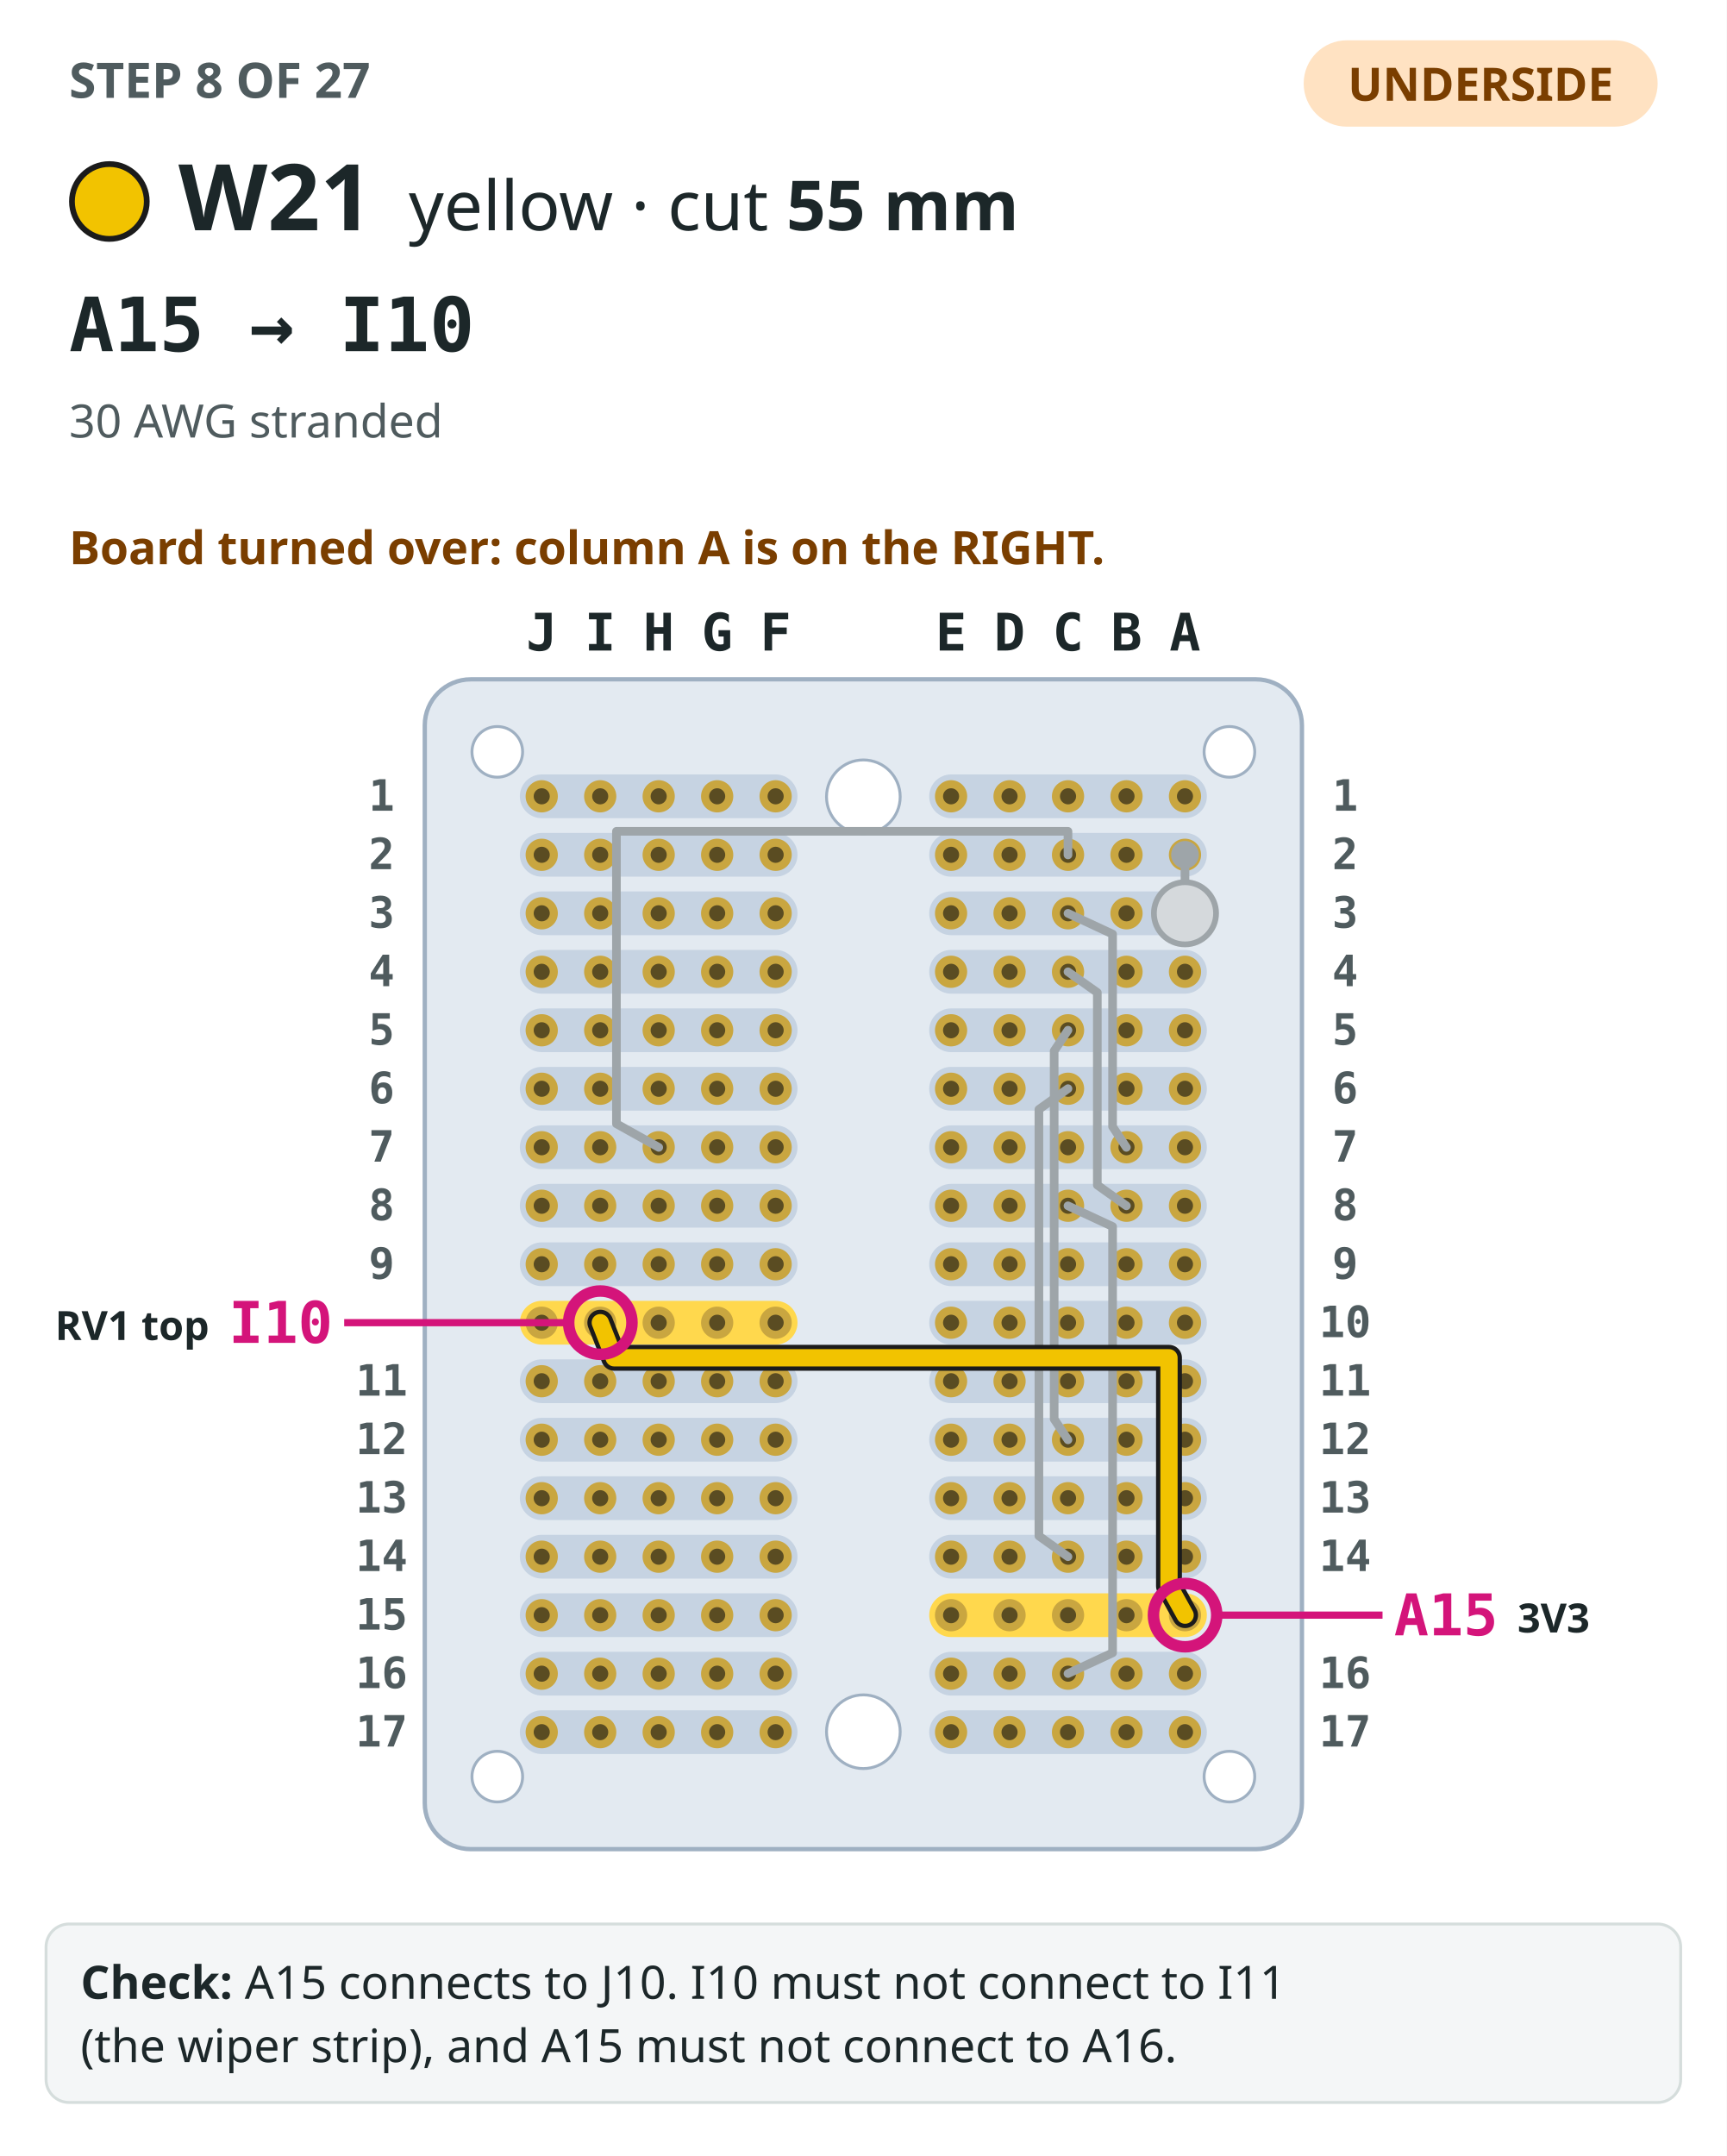
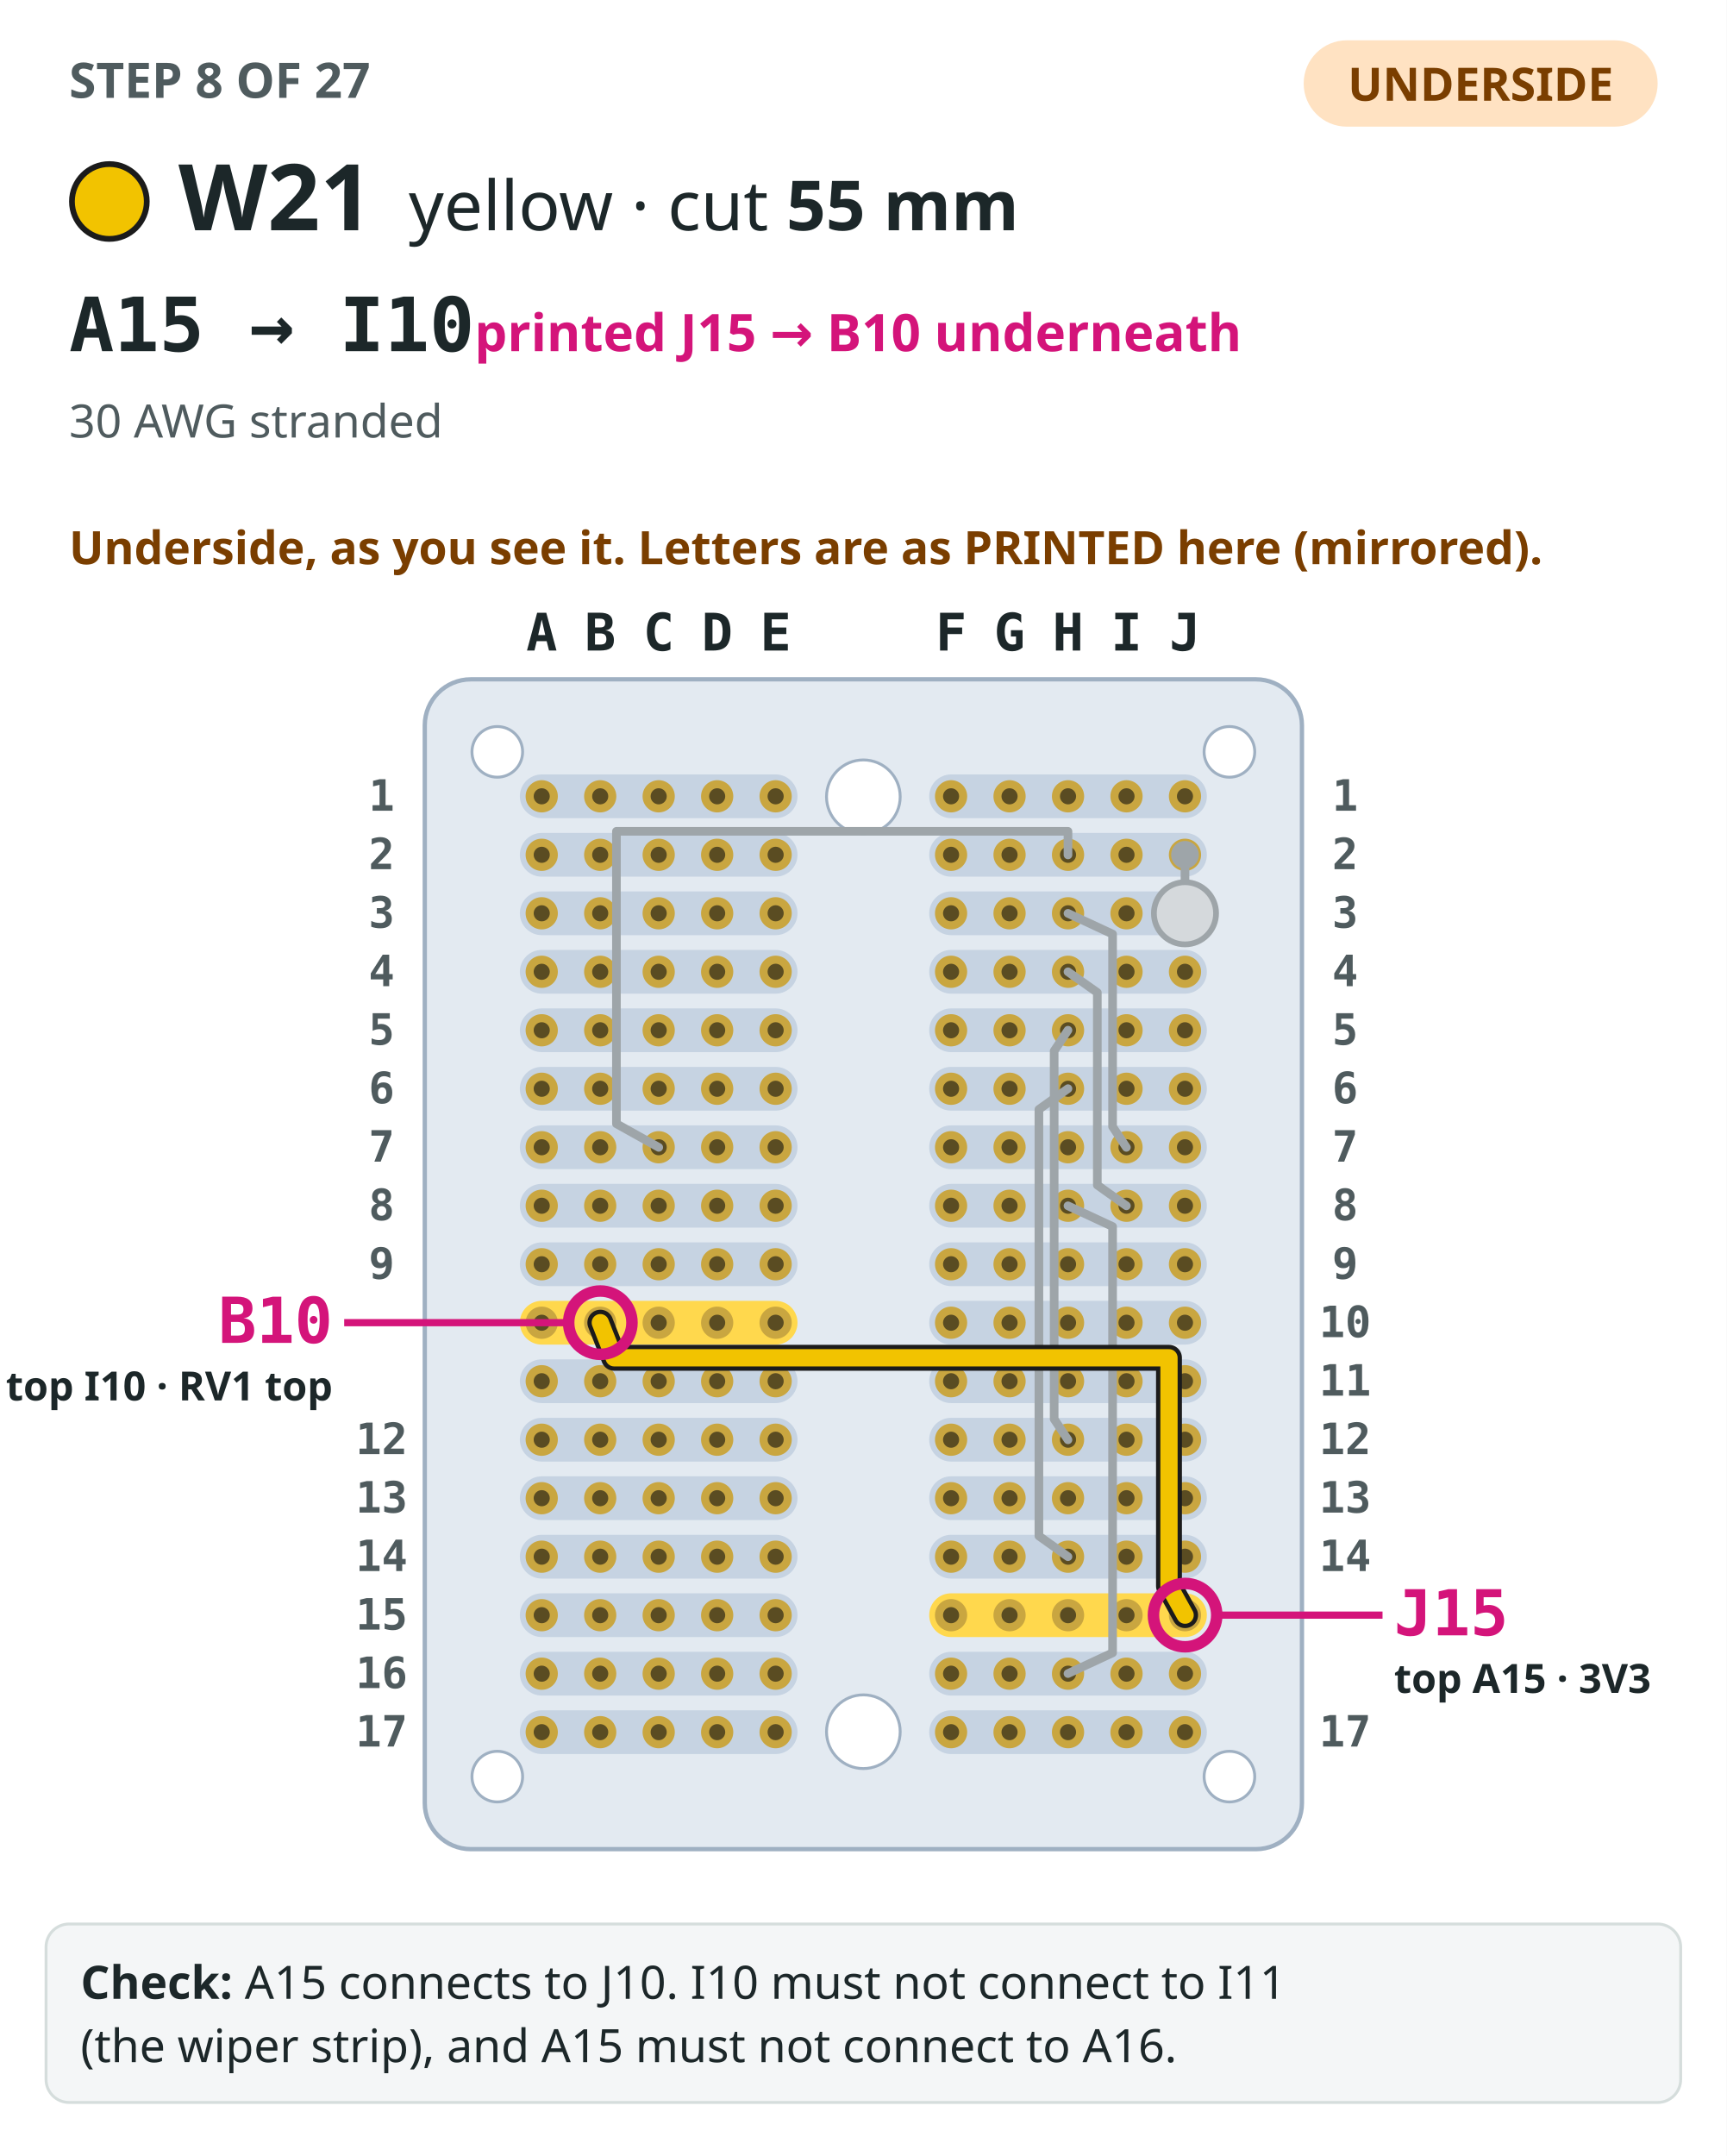
- <svg xmlns="http://www.w3.org/2000/svg" viewBox="0 0 600 749" role="img" aria-label="Step 8: The perfboard seen from the underside, turned over so column A is on the right, with the 7 earlier steps drawn in grey. W21, yellow, drawn bold from A15 to I10, both ends circled.">
+ <svg xmlns="http://www.w3.org/2000/svg" viewBox="0 0 600 749" role="img" aria-label="Step 8: The perfboard seen from the underside, as you see it turned over, its columns labelled with the mirrored letters printed there, with the 7 earlier steps drawn in grey. W21, yellow, drawn bold from A15 to I10 (printed J15 and B10 on the underside), both ends circled and labelled with both names.">
  <rect width="600" height="749" fill="#ffffff" />
  <text x="24" y="34" font-family="IBM Plex Sans,ui-sans-serif,system-ui,sans-serif" font-size="17" font-weight="700" fill="#4f5b5e">STEP 8 OF 27</text>
  <rect x="453" y="14" width="123" height="30" rx="15" fill="#ffe2c2" />
  <text x="514.5" y="35" text-anchor="middle" font-family="IBM Plex Sans,ui-sans-serif,system-ui,sans-serif" font-size="16" font-weight="700" fill="#7a3e00">UNDERSIDE</text>
  <circle cx="38" cy="70" r="13" fill="#f2c300" stroke="#1b1b1b" stroke-width="2" />
  <text x="62" y="80" font-family="IBM Plex Sans,ui-sans-serif,system-ui,sans-serif" font-size="32" font-weight="700" fill="#1c2729">W21</text>
  <text x="142" y="80" font-family="IBM Plex Sans,ui-sans-serif,system-ui,sans-serif" font-size="24" fill="#1c2729">yellow · cut <tspan font-weight="700">55 mm</tspan>
  </text>
-   <text x="24" y="122" font-family="IBM Plex Mono,ui-monospace,SFMono-Regular,Menlo,monospace" font-size="26" font-weight="700" fill="#1c2729">A15 → I10</text>
+   <text x="24" y="122" font-family="IBM Plex Mono,ui-monospace,SFMono-Regular,Menlo,monospace" font-size="26" font-weight="700" fill="#1c2729">A15 → I10<tspan font-family="IBM Plex Sans,ui-sans-serif,system-ui,sans-serif" font-size="18" font-weight="600" fill="#d4147a">  printed J15 → B10 underneath</tspan>
+   </text>
  <text x="24" y="152" font-family="IBM Plex Sans,ui-sans-serif,system-ui,sans-serif" font-size="16" fill="#4f5b5e">30 AWG stranded</text>
-   <text x="24" y="196" font-family="IBM Plex Sans,ui-sans-serif,system-ui,sans-serif" font-size="16" font-weight="600" fill="#7a3e00">Board turned over: column A is on the RIGHT.</text>
+   <text x="24" y="196" font-family="IBM Plex Sans,ui-sans-serif,system-ui,sans-serif" font-size="16" font-weight="600" fill="#7a3e00">Underside, as you see it. Letters are as PRINTED here (mirrored).</text>
  <rect x="147.6" y="236" width="304.8" height="406.4" rx="16" fill="#e3eaf1" stroke="#9fb0c2" stroke-width="1.5" />
  <rect x="322.88" y="269.04" width="96.48" height="15.2" rx="7.6" fill="#c6d3e2" />
  <rect x="180.64" y="269.04" width="96.48" height="15.2" rx="7.6" fill="#c6d3e2" />
  <rect x="322.88" y="289.36" width="96.48" height="15.2" rx="7.6" fill="#c6d3e2" />
  <rect x="180.64" y="289.36" width="96.48" height="15.2" rx="7.6" fill="#c6d3e2" />
  <rect x="322.88" y="309.68" width="96.48" height="15.2" rx="7.6" fill="#c6d3e2" />
  <rect x="180.64" y="309.68" width="96.48" height="15.2" rx="7.6" fill="#c6d3e2" />
  <rect x="322.88" y="330" width="96.48" height="15.2" rx="7.6" fill="#c6d3e2" />
  <rect x="180.64" y="330" width="96.48" height="15.2" rx="7.6" fill="#c6d3e2" />
  <rect x="322.88" y="350.32" width="96.48" height="15.2" rx="7.6" fill="#c6d3e2" />
  <rect x="180.64" y="350.32" width="96.48" height="15.2" rx="7.6" fill="#c6d3e2" />
  <rect x="322.88" y="370.64" width="96.48" height="15.2" rx="7.6" fill="#c6d3e2" />
  <rect x="180.64" y="370.64" width="96.48" height="15.2" rx="7.6" fill="#c6d3e2" />
  <rect x="322.88" y="390.96" width="96.48" height="15.2" rx="7.6" fill="#c6d3e2" />
  <rect x="180.64" y="390.96" width="96.48" height="15.2" rx="7.6" fill="#c6d3e2" />
  <rect x="322.88" y="411.28" width="96.48" height="15.2" rx="7.6" fill="#c6d3e2" />
  <rect x="180.64" y="411.28" width="96.48" height="15.2" rx="7.6" fill="#c6d3e2" />
  <rect x="322.88" y="431.6" width="96.48" height="15.2" rx="7.6" fill="#c6d3e2" />
  <rect x="180.64" y="431.6" width="96.48" height="15.2" rx="7.6" fill="#c6d3e2" />
  <rect x="322.88" y="451.92" width="96.48" height="15.2" rx="7.6" fill="#c6d3e2" />
  <rect x="180.64" y="451.92" width="96.48" height="15.2" rx="7.6" fill="#ffd84d" />
  <rect x="322.88" y="472.24" width="96.48" height="15.2" rx="7.6" fill="#c6d3e2" />
  <rect x="180.64" y="472.24" width="96.48" height="15.2" rx="7.6" fill="#c6d3e2" />
  <rect x="322.88" y="492.56" width="96.48" height="15.2" rx="7.6" fill="#c6d3e2" />
  <rect x="180.64" y="492.56" width="96.48" height="15.2" rx="7.6" fill="#c6d3e2" />
  <rect x="322.88" y="512.88" width="96.48" height="15.2" rx="7.6" fill="#c6d3e2" />
  <rect x="180.64" y="512.88" width="96.48" height="15.2" rx="7.6" fill="#c6d3e2" />
  <rect x="322.88" y="533.2" width="96.48" height="15.2" rx="7.6" fill="#c6d3e2" />
  <rect x="180.64" y="533.2" width="96.48" height="15.2" rx="7.6" fill="#c6d3e2" />
  <rect x="322.88" y="553.52" width="96.48" height="15.2" rx="7.6" fill="#ffd84d" />
  <rect x="180.64" y="553.52" width="96.48" height="15.2" rx="7.6" fill="#c6d3e2" />
  <rect x="322.88" y="573.84" width="96.48" height="15.2" rx="7.6" fill="#c6d3e2" />
  <rect x="180.64" y="573.84" width="96.48" height="15.2" rx="7.6" fill="#c6d3e2" />
  <rect x="322.88" y="594.16" width="96.48" height="15.2" rx="7.6" fill="#c6d3e2" />
  <rect x="180.64" y="594.16" width="96.48" height="15.2" rx="7.6" fill="#c6d3e2" />
  <circle cx="300" cy="276.8" r="12.8" fill="#ffffff" stroke="#9fb0c2" />
  <circle cx="300" cy="601.6" r="12.8" fill="#ffffff" stroke="#9fb0c2" />
  <circle cx="427.2" cy="261.2" r="8.8" fill="#ffffff" stroke="#9fb0c2" />
  <circle cx="172.8" cy="261.2" r="8.8" fill="#ffffff" stroke="#9fb0c2" />
  <circle cx="427.2" cy="617.2" r="8.8" fill="#ffffff" stroke="#9fb0c2" />
  <circle cx="172.8" cy="617.2" r="8.8" fill="#ffffff" stroke="#9fb0c2" />
  <circle cx="411.76" cy="276.64" r="5.6" fill="#c9a640" />
  <circle cx="411.76" cy="276.64" r="2.8" fill="#5a4c22" />
  <circle cx="391.44" cy="276.64" r="5.6" fill="#c9a640" />
  <circle cx="391.44" cy="276.64" r="2.8" fill="#5a4c22" />
  <circle cx="371.12" cy="276.64" r="5.6" fill="#c9a640" />
  <circle cx="371.12" cy="276.64" r="2.8" fill="#5a4c22" />
  <circle cx="350.8" cy="276.64" r="5.6" fill="#c9a640" />
  <circle cx="350.8" cy="276.64" r="2.8" fill="#5a4c22" />
  <circle cx="330.48" cy="276.64" r="5.6" fill="#c9a640" />
  <circle cx="330.48" cy="276.64" r="2.8" fill="#5a4c22" />
  <circle cx="269.52" cy="276.64" r="5.6" fill="#c9a640" />
  <circle cx="269.52" cy="276.64" r="2.8" fill="#5a4c22" />
  <circle cx="249.2" cy="276.64" r="5.6" fill="#c9a640" />
  <circle cx="249.2" cy="276.64" r="2.8" fill="#5a4c22" />
  <circle cx="228.88" cy="276.64" r="5.6" fill="#c9a640" />
  <circle cx="228.88" cy="276.64" r="2.8" fill="#5a4c22" />
  <circle cx="208.56" cy="276.64" r="5.6" fill="#c9a640" />
  <circle cx="208.56" cy="276.64" r="2.8" fill="#5a4c22" />
  <circle cx="188.24" cy="276.64" r="5.6" fill="#c9a640" />
  <circle cx="188.24" cy="276.64" r="2.8" fill="#5a4c22" />
  <circle cx="411.76" cy="296.96" r="5.6" fill="#c9a640" />
  <circle cx="411.76" cy="296.96" r="2.8" fill="#5a4c22" />
  <circle cx="391.44" cy="296.96" r="5.6" fill="#c9a640" />
  <circle cx="391.44" cy="296.96" r="2.8" fill="#5a4c22" />
  <circle cx="371.12" cy="296.96" r="5.6" fill="#c9a640" />
  <circle cx="371.12" cy="296.96" r="2.8" fill="#5a4c22" />
  <circle cx="350.8" cy="296.96" r="5.6" fill="#c9a640" />
  <circle cx="350.8" cy="296.96" r="2.8" fill="#5a4c22" />
  <circle cx="330.48" cy="296.96" r="5.6" fill="#c9a640" />
  <circle cx="330.48" cy="296.96" r="2.8" fill="#5a4c22" />
  <circle cx="269.52" cy="296.96" r="5.6" fill="#c9a640" />
  <circle cx="269.52" cy="296.96" r="2.8" fill="#5a4c22" />
  <circle cx="249.2" cy="296.96" r="5.6" fill="#c9a640" />
  <circle cx="249.2" cy="296.96" r="2.8" fill="#5a4c22" />
  <circle cx="228.88" cy="296.96" r="5.6" fill="#c9a640" />
  <circle cx="228.88" cy="296.96" r="2.8" fill="#5a4c22" />
  <circle cx="208.56" cy="296.96" r="5.6" fill="#c9a640" />
  <circle cx="208.56" cy="296.96" r="2.8" fill="#5a4c22" />
  <circle cx="188.24" cy="296.96" r="5.6" fill="#c9a640" />
  <circle cx="188.24" cy="296.96" r="2.8" fill="#5a4c22" />
  <circle cx="411.76" cy="317.28" r="5.6" fill="#c9a640" />
  <circle cx="411.76" cy="317.28" r="2.8" fill="#5a4c22" />
  <circle cx="391.44" cy="317.28" r="5.6" fill="#c9a640" />
  <circle cx="391.44" cy="317.28" r="2.8" fill="#5a4c22" />
  <circle cx="371.12" cy="317.28" r="5.6" fill="#c9a640" />
  <circle cx="371.12" cy="317.28" r="2.8" fill="#5a4c22" />
  <circle cx="350.8" cy="317.28" r="5.6" fill="#c9a640" />
  <circle cx="350.8" cy="317.28" r="2.8" fill="#5a4c22" />
  <circle cx="330.48" cy="317.28" r="5.6" fill="#c9a640" />
  <circle cx="330.48" cy="317.28" r="2.8" fill="#5a4c22" />
  <circle cx="269.52" cy="317.28" r="5.6" fill="#c9a640" />
  <circle cx="269.52" cy="317.28" r="2.8" fill="#5a4c22" />
  <circle cx="249.2" cy="317.28" r="5.6" fill="#c9a640" />
  <circle cx="249.2" cy="317.28" r="2.8" fill="#5a4c22" />
  <circle cx="228.88" cy="317.28" r="5.6" fill="#c9a640" />
  <circle cx="228.88" cy="317.28" r="2.8" fill="#5a4c22" />
  <circle cx="208.56" cy="317.28" r="5.6" fill="#c9a640" />
  <circle cx="208.56" cy="317.28" r="2.8" fill="#5a4c22" />
  <circle cx="188.24" cy="317.28" r="5.6" fill="#c9a640" />
  <circle cx="188.24" cy="317.28" r="2.8" fill="#5a4c22" />
  <circle cx="411.76" cy="337.6" r="5.6" fill="#c9a640" />
  <circle cx="411.76" cy="337.6" r="2.8" fill="#5a4c22" />
  <circle cx="391.44" cy="337.6" r="5.6" fill="#c9a640" />
  <circle cx="391.44" cy="337.6" r="2.8" fill="#5a4c22" />
  <circle cx="371.12" cy="337.6" r="5.6" fill="#c9a640" />
  <circle cx="371.12" cy="337.6" r="2.8" fill="#5a4c22" />
  <circle cx="350.8" cy="337.6" r="5.6" fill="#c9a640" />
  <circle cx="350.8" cy="337.6" r="2.8" fill="#5a4c22" />
  <circle cx="330.48" cy="337.6" r="5.6" fill="#c9a640" />
  <circle cx="330.48" cy="337.6" r="2.8" fill="#5a4c22" />
  <circle cx="269.52" cy="337.6" r="5.6" fill="#c9a640" />
  <circle cx="269.52" cy="337.6" r="2.8" fill="#5a4c22" />
  <circle cx="249.2" cy="337.6" r="5.6" fill="#c9a640" />
  <circle cx="249.2" cy="337.6" r="2.8" fill="#5a4c22" />
  <circle cx="228.88" cy="337.6" r="5.6" fill="#c9a640" />
  <circle cx="228.88" cy="337.6" r="2.8" fill="#5a4c22" />
  <circle cx="208.56" cy="337.6" r="5.6" fill="#c9a640" />
  <circle cx="208.56" cy="337.6" r="2.8" fill="#5a4c22" />
  <circle cx="188.24" cy="337.6" r="5.6" fill="#c9a640" />
  <circle cx="188.24" cy="337.6" r="2.8" fill="#5a4c22" />
  <circle cx="411.76" cy="357.92" r="5.6" fill="#c9a640" />
  <circle cx="411.76" cy="357.92" r="2.8" fill="#5a4c22" />
  <circle cx="391.44" cy="357.92" r="5.6" fill="#c9a640" />
  <circle cx="391.44" cy="357.92" r="2.8" fill="#5a4c22" />
  <circle cx="371.12" cy="357.92" r="5.6" fill="#c9a640" />
  <circle cx="371.12" cy="357.92" r="2.8" fill="#5a4c22" />
  <circle cx="350.8" cy="357.92" r="5.6" fill="#c9a640" />
  <circle cx="350.8" cy="357.92" r="2.8" fill="#5a4c22" />
  <circle cx="330.48" cy="357.92" r="5.6" fill="#c9a640" />
  <circle cx="330.48" cy="357.92" r="2.8" fill="#5a4c22" />
  <circle cx="269.52" cy="357.92" r="5.6" fill="#c9a640" />
  <circle cx="269.52" cy="357.92" r="2.8" fill="#5a4c22" />
  <circle cx="249.2" cy="357.92" r="5.6" fill="#c9a640" />
  <circle cx="249.2" cy="357.92" r="2.8" fill="#5a4c22" />
  <circle cx="228.88" cy="357.92" r="5.6" fill="#c9a640" />
  <circle cx="228.88" cy="357.92" r="2.8" fill="#5a4c22" />
  <circle cx="208.56" cy="357.92" r="5.6" fill="#c9a640" />
  <circle cx="208.56" cy="357.92" r="2.8" fill="#5a4c22" />
  <circle cx="188.24" cy="357.92" r="5.6" fill="#c9a640" />
  <circle cx="188.24" cy="357.92" r="2.8" fill="#5a4c22" />
  <circle cx="411.76" cy="378.24" r="5.6" fill="#c9a640" />
  <circle cx="411.76" cy="378.24" r="2.8" fill="#5a4c22" />
  <circle cx="391.44" cy="378.24" r="5.6" fill="#c9a640" />
  <circle cx="391.44" cy="378.24" r="2.8" fill="#5a4c22" />
  <circle cx="371.12" cy="378.24" r="5.6" fill="#c9a640" />
  <circle cx="371.12" cy="378.24" r="2.8" fill="#5a4c22" />
  <circle cx="350.8" cy="378.24" r="5.6" fill="#c9a640" />
  <circle cx="350.8" cy="378.24" r="2.8" fill="#5a4c22" />
  <circle cx="330.48" cy="378.24" r="5.6" fill="#c9a640" />
  <circle cx="330.48" cy="378.24" r="2.8" fill="#5a4c22" />
  <circle cx="269.52" cy="378.24" r="5.6" fill="#c9a640" />
  <circle cx="269.52" cy="378.24" r="2.8" fill="#5a4c22" />
  <circle cx="249.2" cy="378.24" r="5.6" fill="#c9a640" />
  <circle cx="249.2" cy="378.24" r="2.8" fill="#5a4c22" />
  <circle cx="228.88" cy="378.24" r="5.6" fill="#c9a640" />
  <circle cx="228.88" cy="378.24" r="2.8" fill="#5a4c22" />
  <circle cx="208.56" cy="378.24" r="5.6" fill="#c9a640" />
  <circle cx="208.56" cy="378.24" r="2.8" fill="#5a4c22" />
  <circle cx="188.24" cy="378.24" r="5.6" fill="#c9a640" />
  <circle cx="188.24" cy="378.24" r="2.8" fill="#5a4c22" />
  <circle cx="411.76" cy="398.56" r="5.6" fill="#c9a640" />
  <circle cx="411.76" cy="398.56" r="2.8" fill="#5a4c22" />
  <circle cx="391.44" cy="398.56" r="5.6" fill="#c9a640" />
  <circle cx="391.44" cy="398.56" r="2.8" fill="#5a4c22" />
  <circle cx="371.12" cy="398.56" r="5.6" fill="#c9a640" />
  <circle cx="371.12" cy="398.56" r="2.8" fill="#5a4c22" />
  <circle cx="350.8" cy="398.56" r="5.6" fill="#c9a640" />
  <circle cx="350.8" cy="398.56" r="2.8" fill="#5a4c22" />
  <circle cx="330.48" cy="398.56" r="5.6" fill="#c9a640" />
  <circle cx="330.48" cy="398.56" r="2.8" fill="#5a4c22" />
  <circle cx="269.52" cy="398.56" r="5.6" fill="#c9a640" />
  <circle cx="269.52" cy="398.56" r="2.8" fill="#5a4c22" />
  <circle cx="249.2" cy="398.56" r="5.6" fill="#c9a640" />
  <circle cx="249.2" cy="398.56" r="2.8" fill="#5a4c22" />
  <circle cx="228.88" cy="398.56" r="5.6" fill="#c9a640" />
  <circle cx="228.88" cy="398.56" r="2.8" fill="#5a4c22" />
  <circle cx="208.56" cy="398.56" r="5.6" fill="#c9a640" />
  <circle cx="208.56" cy="398.56" r="2.8" fill="#5a4c22" />
  <circle cx="188.24" cy="398.56" r="5.6" fill="#c9a640" />
  <circle cx="188.24" cy="398.56" r="2.8" fill="#5a4c22" />
  <circle cx="411.76" cy="418.88" r="5.6" fill="#c9a640" />
  <circle cx="411.76" cy="418.88" r="2.8" fill="#5a4c22" />
  <circle cx="391.44" cy="418.88" r="5.6" fill="#c9a640" />
  <circle cx="391.44" cy="418.88" r="2.8" fill="#5a4c22" />
  <circle cx="371.12" cy="418.88" r="5.6" fill="#c9a640" />
  <circle cx="371.12" cy="418.88" r="2.8" fill="#5a4c22" />
  <circle cx="350.8" cy="418.88" r="5.6" fill="#c9a640" />
  <circle cx="350.8" cy="418.88" r="2.8" fill="#5a4c22" />
  <circle cx="330.48" cy="418.88" r="5.6" fill="#c9a640" />
  <circle cx="330.48" cy="418.88" r="2.8" fill="#5a4c22" />
  <circle cx="269.52" cy="418.88" r="5.6" fill="#c9a640" />
  <circle cx="269.52" cy="418.88" r="2.8" fill="#5a4c22" />
  <circle cx="249.2" cy="418.88" r="5.6" fill="#c9a640" />
  <circle cx="249.2" cy="418.88" r="2.8" fill="#5a4c22" />
  <circle cx="228.88" cy="418.88" r="5.6" fill="#c9a640" />
  <circle cx="228.88" cy="418.88" r="2.8" fill="#5a4c22" />
  <circle cx="208.56" cy="418.88" r="5.6" fill="#c9a640" />
  <circle cx="208.56" cy="418.88" r="2.8" fill="#5a4c22" />
  <circle cx="188.24" cy="418.88" r="5.6" fill="#c9a640" />
  <circle cx="188.24" cy="418.88" r="2.8" fill="#5a4c22" />
  <circle cx="411.76" cy="439.2" r="5.6" fill="#c9a640" />
  <circle cx="411.76" cy="439.2" r="2.8" fill="#5a4c22" />
  <circle cx="391.44" cy="439.2" r="5.6" fill="#c9a640" />
  <circle cx="391.44" cy="439.2" r="2.8" fill="#5a4c22" />
  <circle cx="371.12" cy="439.2" r="5.6" fill="#c9a640" />
  <circle cx="371.12" cy="439.2" r="2.8" fill="#5a4c22" />
  <circle cx="350.8" cy="439.2" r="5.6" fill="#c9a640" />
  <circle cx="350.8" cy="439.2" r="2.8" fill="#5a4c22" />
  <circle cx="330.48" cy="439.2" r="5.6" fill="#c9a640" />
  <circle cx="330.48" cy="439.2" r="2.8" fill="#5a4c22" />
  <circle cx="269.52" cy="439.2" r="5.6" fill="#c9a640" />
  <circle cx="269.52" cy="439.2" r="2.8" fill="#5a4c22" />
  <circle cx="249.2" cy="439.2" r="5.6" fill="#c9a640" />
  <circle cx="249.2" cy="439.2" r="2.8" fill="#5a4c22" />
  <circle cx="228.88" cy="439.2" r="5.6" fill="#c9a640" />
  <circle cx="228.88" cy="439.2" r="2.8" fill="#5a4c22" />
  <circle cx="208.56" cy="439.2" r="5.6" fill="#c9a640" />
  <circle cx="208.56" cy="439.2" r="2.8" fill="#5a4c22" />
  <circle cx="188.24" cy="439.2" r="5.6" fill="#c9a640" />
  <circle cx="188.24" cy="439.2" r="2.8" fill="#5a4c22" />
  <circle cx="411.76" cy="459.52" r="5.6" fill="#c9a640" />
  <circle cx="411.76" cy="459.52" r="2.8" fill="#5a4c22" />
  <circle cx="391.44" cy="459.52" r="5.6" fill="#c9a640" />
  <circle cx="391.44" cy="459.52" r="2.8" fill="#5a4c22" />
  <circle cx="371.12" cy="459.52" r="5.6" fill="#c9a640" />
  <circle cx="371.12" cy="459.52" r="2.8" fill="#5a4c22" />
  <circle cx="350.8" cy="459.52" r="5.6" fill="#c9a640" />
  <circle cx="350.8" cy="459.52" r="2.8" fill="#5a4c22" />
  <circle cx="330.48" cy="459.52" r="5.6" fill="#c9a640" />
  <circle cx="330.48" cy="459.52" r="2.8" fill="#5a4c22" />
  <circle cx="269.52" cy="459.52" r="5.6" fill="#c9a640" />
  <circle cx="269.52" cy="459.52" r="2.8" fill="#5a4c22" />
  <circle cx="249.2" cy="459.52" r="5.6" fill="#c9a640" />
  <circle cx="249.2" cy="459.52" r="2.8" fill="#5a4c22" />
  <circle cx="228.88" cy="459.52" r="5.6" fill="#c9a640" />
  <circle cx="228.88" cy="459.52" r="2.8" fill="#5a4c22" />
  <circle cx="208.56" cy="459.52" r="5.6" fill="#c9a640" />
  <circle cx="208.56" cy="459.52" r="2.8" fill="#5a4c22" />
  <circle cx="188.24" cy="459.52" r="5.6" fill="#c9a640" />
  <circle cx="188.24" cy="459.52" r="2.8" fill="#5a4c22" />
  <circle cx="411.76" cy="479.84" r="5.6" fill="#c9a640" />
  <circle cx="411.76" cy="479.84" r="2.8" fill="#5a4c22" />
  <circle cx="391.44" cy="479.84" r="5.6" fill="#c9a640" />
  <circle cx="391.44" cy="479.84" r="2.8" fill="#5a4c22" />
  <circle cx="371.12" cy="479.84" r="5.6" fill="#c9a640" />
  <circle cx="371.12" cy="479.84" r="2.8" fill="#5a4c22" />
  <circle cx="350.8" cy="479.84" r="5.6" fill="#c9a640" />
  <circle cx="350.8" cy="479.84" r="2.8" fill="#5a4c22" />
  <circle cx="330.48" cy="479.84" r="5.6" fill="#c9a640" />
  <circle cx="330.48" cy="479.84" r="2.8" fill="#5a4c22" />
  <circle cx="269.52" cy="479.84" r="5.6" fill="#c9a640" />
  <circle cx="269.52" cy="479.84" r="2.8" fill="#5a4c22" />
  <circle cx="249.2" cy="479.84" r="5.6" fill="#c9a640" />
  <circle cx="249.2" cy="479.84" r="2.8" fill="#5a4c22" />
  <circle cx="228.88" cy="479.84" r="5.6" fill="#c9a640" />
  <circle cx="228.88" cy="479.84" r="2.8" fill="#5a4c22" />
  <circle cx="208.56" cy="479.84" r="5.6" fill="#c9a640" />
  <circle cx="208.56" cy="479.84" r="2.8" fill="#5a4c22" />
  <circle cx="188.24" cy="479.84" r="5.6" fill="#c9a640" />
  <circle cx="188.24" cy="479.84" r="2.8" fill="#5a4c22" />
  <circle cx="411.76" cy="500.16" r="5.6" fill="#c9a640" />
  <circle cx="411.76" cy="500.16" r="2.8" fill="#5a4c22" />
  <circle cx="391.44" cy="500.16" r="5.6" fill="#c9a640" />
  <circle cx="391.44" cy="500.16" r="2.8" fill="#5a4c22" />
  <circle cx="371.12" cy="500.16" r="5.6" fill="#c9a640" />
  <circle cx="371.12" cy="500.16" r="2.8" fill="#5a4c22" />
  <circle cx="350.8" cy="500.16" r="5.6" fill="#c9a640" />
  <circle cx="350.8" cy="500.16" r="2.8" fill="#5a4c22" />
  <circle cx="330.48" cy="500.16" r="5.6" fill="#c9a640" />
  <circle cx="330.48" cy="500.16" r="2.8" fill="#5a4c22" />
  <circle cx="269.52" cy="500.16" r="5.6" fill="#c9a640" />
  <circle cx="269.52" cy="500.16" r="2.8" fill="#5a4c22" />
  <circle cx="249.2" cy="500.16" r="5.6" fill="#c9a640" />
  <circle cx="249.2" cy="500.16" r="2.8" fill="#5a4c22" />
  <circle cx="228.88" cy="500.16" r="5.6" fill="#c9a640" />
  <circle cx="228.88" cy="500.16" r="2.8" fill="#5a4c22" />
  <circle cx="208.56" cy="500.16" r="5.6" fill="#c9a640" />
  <circle cx="208.56" cy="500.16" r="2.8" fill="#5a4c22" />
  <circle cx="188.24" cy="500.16" r="5.6" fill="#c9a640" />
  <circle cx="188.24" cy="500.16" r="2.8" fill="#5a4c22" />
  <circle cx="411.76" cy="520.48" r="5.6" fill="#c9a640" />
  <circle cx="411.76" cy="520.48" r="2.8" fill="#5a4c22" />
  <circle cx="391.44" cy="520.48" r="5.6" fill="#c9a640" />
  <circle cx="391.44" cy="520.48" r="2.8" fill="#5a4c22" />
  <circle cx="371.12" cy="520.48" r="5.6" fill="#c9a640" />
  <circle cx="371.12" cy="520.48" r="2.8" fill="#5a4c22" />
  <circle cx="350.8" cy="520.48" r="5.6" fill="#c9a640" />
  <circle cx="350.8" cy="520.48" r="2.8" fill="#5a4c22" />
  <circle cx="330.48" cy="520.48" r="5.6" fill="#c9a640" />
  <circle cx="330.48" cy="520.48" r="2.8" fill="#5a4c22" />
  <circle cx="269.52" cy="520.48" r="5.6" fill="#c9a640" />
  <circle cx="269.52" cy="520.48" r="2.8" fill="#5a4c22" />
  <circle cx="249.2" cy="520.48" r="5.6" fill="#c9a640" />
  <circle cx="249.2" cy="520.48" r="2.8" fill="#5a4c22" />
  <circle cx="228.88" cy="520.48" r="5.6" fill="#c9a640" />
  <circle cx="228.88" cy="520.48" r="2.8" fill="#5a4c22" />
  <circle cx="208.56" cy="520.48" r="5.6" fill="#c9a640" />
  <circle cx="208.56" cy="520.48" r="2.8" fill="#5a4c22" />
  <circle cx="188.24" cy="520.48" r="5.6" fill="#c9a640" />
  <circle cx="188.24" cy="520.48" r="2.8" fill="#5a4c22" />
  <circle cx="411.76" cy="540.8" r="5.6" fill="#c9a640" />
  <circle cx="411.76" cy="540.8" r="2.8" fill="#5a4c22" />
  <circle cx="391.44" cy="540.8" r="5.6" fill="#c9a640" />
  <circle cx="391.44" cy="540.8" r="2.8" fill="#5a4c22" />
  <circle cx="371.12" cy="540.8" r="5.6" fill="#c9a640" />
  <circle cx="371.12" cy="540.8" r="2.8" fill="#5a4c22" />
  <circle cx="350.8" cy="540.8" r="5.6" fill="#c9a640" />
  <circle cx="350.8" cy="540.8" r="2.8" fill="#5a4c22" />
  <circle cx="330.48" cy="540.8" r="5.6" fill="#c9a640" />
  <circle cx="330.48" cy="540.8" r="2.8" fill="#5a4c22" />
  <circle cx="269.52" cy="540.8" r="5.6" fill="#c9a640" />
  <circle cx="269.52" cy="540.8" r="2.8" fill="#5a4c22" />
  <circle cx="249.2" cy="540.8" r="5.6" fill="#c9a640" />
  <circle cx="249.2" cy="540.8" r="2.8" fill="#5a4c22" />
  <circle cx="228.88" cy="540.8" r="5.6" fill="#c9a640" />
  <circle cx="228.88" cy="540.8" r="2.8" fill="#5a4c22" />
  <circle cx="208.56" cy="540.8" r="5.6" fill="#c9a640" />
  <circle cx="208.56" cy="540.8" r="2.8" fill="#5a4c22" />
  <circle cx="188.24" cy="540.8" r="5.6" fill="#c9a640" />
  <circle cx="188.24" cy="540.8" r="2.8" fill="#5a4c22" />
  <circle cx="411.76" cy="561.12" r="5.6" fill="#c9a640" />
  <circle cx="411.76" cy="561.12" r="2.8" fill="#5a4c22" />
  <circle cx="391.44" cy="561.12" r="5.6" fill="#c9a640" />
  <circle cx="391.44" cy="561.12" r="2.8" fill="#5a4c22" />
  <circle cx="371.12" cy="561.12" r="5.6" fill="#c9a640" />
  <circle cx="371.12" cy="561.12" r="2.8" fill="#5a4c22" />
  <circle cx="350.8" cy="561.12" r="5.6" fill="#c9a640" />
  <circle cx="350.8" cy="561.12" r="2.8" fill="#5a4c22" />
  <circle cx="330.48" cy="561.12" r="5.6" fill="#c9a640" />
  <circle cx="330.48" cy="561.12" r="2.8" fill="#5a4c22" />
  <circle cx="269.52" cy="561.12" r="5.6" fill="#c9a640" />
  <circle cx="269.52" cy="561.12" r="2.8" fill="#5a4c22" />
  <circle cx="249.2" cy="561.12" r="5.6" fill="#c9a640" />
  <circle cx="249.2" cy="561.12" r="2.8" fill="#5a4c22" />
  <circle cx="228.88" cy="561.12" r="5.6" fill="#c9a640" />
  <circle cx="228.88" cy="561.12" r="2.8" fill="#5a4c22" />
  <circle cx="208.56" cy="561.12" r="5.6" fill="#c9a640" />
  <circle cx="208.56" cy="561.12" r="2.8" fill="#5a4c22" />
  <circle cx="188.24" cy="561.12" r="5.6" fill="#c9a640" />
  <circle cx="188.24" cy="561.12" r="2.8" fill="#5a4c22" />
  <circle cx="411.76" cy="581.44" r="5.6" fill="#c9a640" />
  <circle cx="411.76" cy="581.44" r="2.8" fill="#5a4c22" />
  <circle cx="391.44" cy="581.44" r="5.6" fill="#c9a640" />
  <circle cx="391.44" cy="581.44" r="2.8" fill="#5a4c22" />
  <circle cx="371.12" cy="581.44" r="5.6" fill="#c9a640" />
  <circle cx="371.12" cy="581.44" r="2.8" fill="#5a4c22" />
  <circle cx="350.8" cy="581.44" r="5.6" fill="#c9a640" />
  <circle cx="350.8" cy="581.44" r="2.8" fill="#5a4c22" />
  <circle cx="330.48" cy="581.44" r="5.6" fill="#c9a640" />
  <circle cx="330.48" cy="581.44" r="2.8" fill="#5a4c22" />
  <circle cx="269.52" cy="581.44" r="5.6" fill="#c9a640" />
  <circle cx="269.52" cy="581.44" r="2.8" fill="#5a4c22" />
  <circle cx="249.2" cy="581.44" r="5.6" fill="#c9a640" />
  <circle cx="249.2" cy="581.44" r="2.8" fill="#5a4c22" />
  <circle cx="228.88" cy="581.44" r="5.6" fill="#c9a640" />
  <circle cx="228.88" cy="581.44" r="2.8" fill="#5a4c22" />
  <circle cx="208.56" cy="581.44" r="5.6" fill="#c9a640" />
  <circle cx="208.56" cy="581.44" r="2.8" fill="#5a4c22" />
  <circle cx="188.24" cy="581.44" r="5.6" fill="#c9a640" />
  <circle cx="188.24" cy="581.44" r="2.8" fill="#5a4c22" />
  <circle cx="411.76" cy="601.76" r="5.6" fill="#c9a640" />
  <circle cx="411.76" cy="601.76" r="2.8" fill="#5a4c22" />
  <circle cx="391.44" cy="601.76" r="5.6" fill="#c9a640" />
  <circle cx="391.44" cy="601.76" r="2.8" fill="#5a4c22" />
  <circle cx="371.12" cy="601.76" r="5.6" fill="#c9a640" />
  <circle cx="371.12" cy="601.76" r="2.8" fill="#5a4c22" />
  <circle cx="350.8" cy="601.76" r="5.6" fill="#c9a640" />
  <circle cx="350.8" cy="601.76" r="2.8" fill="#5a4c22" />
  <circle cx="330.48" cy="601.76" r="5.6" fill="#c9a640" />
  <circle cx="330.48" cy="601.76" r="2.8" fill="#5a4c22" />
  <circle cx="269.52" cy="601.76" r="5.6" fill="#c9a640" />
  <circle cx="269.52" cy="601.76" r="2.8" fill="#5a4c22" />
  <circle cx="249.2" cy="601.76" r="5.6" fill="#c9a640" />
  <circle cx="249.2" cy="601.76" r="2.8" fill="#5a4c22" />
  <circle cx="228.88" cy="601.76" r="5.6" fill="#c9a640" />
  <circle cx="228.88" cy="601.76" r="2.8" fill="#5a4c22" />
  <circle cx="208.56" cy="601.76" r="5.6" fill="#c9a640" />
  <circle cx="208.56" cy="601.76" r="2.8" fill="#5a4c22" />
  <circle cx="188.24" cy="601.76" r="5.6" fill="#c9a640" />
  <circle cx="188.24" cy="601.76" r="2.8" fill="#5a4c22" />
  <line x1="411.76" y1="317.28" x2="411.76" y2="296.96" stroke="#9ea5a9" stroke-width="3" />
  <circle cx="411.76" cy="317.28" r="10.8" fill="#d5d9dc" stroke="#9ea5a9" stroke-width="2" />
  <circle cx="411.76" cy="296.96" r="4.8" fill="#9ea5a9" />
  <polyline points="391.4,398.6 386.6,391.4 386.6,324.5 371.1,317.3" fill="none" stroke="#9ea5a9" stroke-width="3" stroke-linecap="round" stroke-linejoin="round" />
  <polyline points="391.4,418.9 381.3,411.7 381.3,344.8 371.1,337.6" fill="none" stroke="#9ea5a9" stroke-width="3" stroke-linecap="round" stroke-linejoin="round" />
  <polyline points="371.1,500.2 366.3,493.0 366.3,365.1 371.1,357.9" fill="none" stroke="#9ea5a9" stroke-width="3" stroke-linecap="round" stroke-linejoin="round" />
  <polyline points="371.1,540.8 361.0,533.6 361.0,385.4 371.1,378.2" fill="none" stroke="#9ea5a9" stroke-width="3" stroke-linecap="round" stroke-linejoin="round" />
  <polyline points="371.1,418.9 386.6,426.1 386.6,574.2 371.1,581.4" fill="none" stroke="#9ea5a9" stroke-width="3" stroke-linecap="round" stroke-linejoin="round" />
  <polyline points="371.1,297.0 371.1,288.8 214.2,288.8 214.2,390.4 228.9,398.6" fill="none" stroke="#9ea5a9" stroke-width="3" stroke-linecap="round" stroke-linejoin="round" />
-   <text x="411.76" y="226" text-anchor="middle" font-family="IBM Plex Mono,ui-monospace,SFMono-Regular,Menlo,monospace" font-size="18" font-weight="700" fill="#1c2729">A</text>
-   <text x="391.44" y="226" text-anchor="middle" font-family="IBM Plex Mono,ui-monospace,SFMono-Regular,Menlo,monospace" font-size="18" font-weight="700" fill="#1c2729">B</text>
-   <text x="371.12" y="226" text-anchor="middle" font-family="IBM Plex Mono,ui-monospace,SFMono-Regular,Menlo,monospace" font-size="18" font-weight="700" fill="#1c2729">C</text>
-   <text x="350.8" y="226" text-anchor="middle" font-family="IBM Plex Mono,ui-monospace,SFMono-Regular,Menlo,monospace" font-size="18" font-weight="700" fill="#1c2729">D</text>
-   <text x="330.48" y="226" text-anchor="middle" font-family="IBM Plex Mono,ui-monospace,SFMono-Regular,Menlo,monospace" font-size="18" font-weight="700" fill="#1c2729">E</text>
-   <text x="269.52" y="226" text-anchor="middle" font-family="IBM Plex Mono,ui-monospace,SFMono-Regular,Menlo,monospace" font-size="18" font-weight="700" fill="#1c2729">F</text>
-   <text x="249.2" y="226" text-anchor="middle" font-family="IBM Plex Mono,ui-monospace,SFMono-Regular,Menlo,monospace" font-size="18" font-weight="700" fill="#1c2729">G</text>
-   <text x="228.88" y="226" text-anchor="middle" font-family="IBM Plex Mono,ui-monospace,SFMono-Regular,Menlo,monospace" font-size="18" font-weight="700" fill="#1c2729">H</text>
-   <text x="208.56" y="226" text-anchor="middle" font-family="IBM Plex Mono,ui-monospace,SFMono-Regular,Menlo,monospace" font-size="18" font-weight="700" fill="#1c2729">I</text>
-   <text x="188.24" y="226" text-anchor="middle" font-family="IBM Plex Mono,ui-monospace,SFMono-Regular,Menlo,monospace" font-size="18" font-weight="700" fill="#1c2729">J</text>
+   <text x="411.76" y="226" text-anchor="middle" font-family="IBM Plex Mono,ui-monospace,SFMono-Regular,Menlo,monospace" font-size="18" font-weight="700" fill="#1c2729">J</text>
+   <text x="391.44" y="226" text-anchor="middle" font-family="IBM Plex Mono,ui-monospace,SFMono-Regular,Menlo,monospace" font-size="18" font-weight="700" fill="#1c2729">I</text>
+   <text x="371.12" y="226" text-anchor="middle" font-family="IBM Plex Mono,ui-monospace,SFMono-Regular,Menlo,monospace" font-size="18" font-weight="700" fill="#1c2729">H</text>
+   <text x="350.8" y="226" text-anchor="middle" font-family="IBM Plex Mono,ui-monospace,SFMono-Regular,Menlo,monospace" font-size="18" font-weight="700" fill="#1c2729">G</text>
+   <text x="330.48" y="226" text-anchor="middle" font-family="IBM Plex Mono,ui-monospace,SFMono-Regular,Menlo,monospace" font-size="18" font-weight="700" fill="#1c2729">F</text>
+   <text x="269.52" y="226" text-anchor="middle" font-family="IBM Plex Mono,ui-monospace,SFMono-Regular,Menlo,monospace" font-size="18" font-weight="700" fill="#1c2729">E</text>
+   <text x="249.2" y="226" text-anchor="middle" font-family="IBM Plex Mono,ui-monospace,SFMono-Regular,Menlo,monospace" font-size="18" font-weight="700" fill="#1c2729">D</text>
+   <text x="228.88" y="226" text-anchor="middle" font-family="IBM Plex Mono,ui-monospace,SFMono-Regular,Menlo,monospace" font-size="18" font-weight="700" fill="#1c2729">C</text>
+   <text x="208.56" y="226" text-anchor="middle" font-family="IBM Plex Mono,ui-monospace,SFMono-Regular,Menlo,monospace" font-size="18" font-weight="700" fill="#1c2729">B</text>
+   <text x="188.24" y="226" text-anchor="middle" font-family="IBM Plex Mono,ui-monospace,SFMono-Regular,Menlo,monospace" font-size="18" font-weight="700" fill="#1c2729">A</text>
  <text x="132.6" y="281.64" text-anchor="middle" font-family="IBM Plex Mono,ui-monospace,SFMono-Regular,Menlo,monospace" font-size="15" font-weight="700" fill="#4f5b5e">1</text>
  <text x="467.4" y="281.64" text-anchor="middle" font-family="IBM Plex Mono,ui-monospace,SFMono-Regular,Menlo,monospace" font-size="15" font-weight="700" fill="#4f5b5e">1</text>
  <text x="132.6" y="301.96" text-anchor="middle" font-family="IBM Plex Mono,ui-monospace,SFMono-Regular,Menlo,monospace" font-size="15" font-weight="700" fill="#4f5b5e">2</text>
  <text x="467.4" y="301.96" text-anchor="middle" font-family="IBM Plex Mono,ui-monospace,SFMono-Regular,Menlo,monospace" font-size="15" font-weight="700" fill="#4f5b5e">2</text>
  <text x="132.6" y="322.28" text-anchor="middle" font-family="IBM Plex Mono,ui-monospace,SFMono-Regular,Menlo,monospace" font-size="15" font-weight="700" fill="#4f5b5e">3</text>
  <text x="467.4" y="322.28" text-anchor="middle" font-family="IBM Plex Mono,ui-monospace,SFMono-Regular,Menlo,monospace" font-size="15" font-weight="700" fill="#4f5b5e">3</text>
  <text x="132.6" y="342.6" text-anchor="middle" font-family="IBM Plex Mono,ui-monospace,SFMono-Regular,Menlo,monospace" font-size="15" font-weight="700" fill="#4f5b5e">4</text>
  <text x="467.4" y="342.6" text-anchor="middle" font-family="IBM Plex Mono,ui-monospace,SFMono-Regular,Menlo,monospace" font-size="15" font-weight="700" fill="#4f5b5e">4</text>
  <text x="132.6" y="362.92" text-anchor="middle" font-family="IBM Plex Mono,ui-monospace,SFMono-Regular,Menlo,monospace" font-size="15" font-weight="700" fill="#4f5b5e">5</text>
  <text x="467.4" y="362.92" text-anchor="middle" font-family="IBM Plex Mono,ui-monospace,SFMono-Regular,Menlo,monospace" font-size="15" font-weight="700" fill="#4f5b5e">5</text>
  <text x="132.6" y="383.24" text-anchor="middle" font-family="IBM Plex Mono,ui-monospace,SFMono-Regular,Menlo,monospace" font-size="15" font-weight="700" fill="#4f5b5e">6</text>
  <text x="467.4" y="383.24" text-anchor="middle" font-family="IBM Plex Mono,ui-monospace,SFMono-Regular,Menlo,monospace" font-size="15" font-weight="700" fill="#4f5b5e">6</text>
  <text x="132.6" y="403.56" text-anchor="middle" font-family="IBM Plex Mono,ui-monospace,SFMono-Regular,Menlo,monospace" font-size="15" font-weight="700" fill="#4f5b5e">7</text>
  <text x="467.4" y="403.56" text-anchor="middle" font-family="IBM Plex Mono,ui-monospace,SFMono-Regular,Menlo,monospace" font-size="15" font-weight="700" fill="#4f5b5e">7</text>
  <text x="132.6" y="423.88" text-anchor="middle" font-family="IBM Plex Mono,ui-monospace,SFMono-Regular,Menlo,monospace" font-size="15" font-weight="700" fill="#4f5b5e">8</text>
  <text x="467.4" y="423.88" text-anchor="middle" font-family="IBM Plex Mono,ui-monospace,SFMono-Regular,Menlo,monospace" font-size="15" font-weight="700" fill="#4f5b5e">8</text>
  <text x="132.6" y="444.2" text-anchor="middle" font-family="IBM Plex Mono,ui-monospace,SFMono-Regular,Menlo,monospace" font-size="15" font-weight="700" fill="#4f5b5e">9</text>
  <text x="467.4" y="444.2" text-anchor="middle" font-family="IBM Plex Mono,ui-monospace,SFMono-Regular,Menlo,monospace" font-size="15" font-weight="700" fill="#4f5b5e">9</text>
  <text x="467.4" y="464.52" text-anchor="middle" font-family="IBM Plex Mono,ui-monospace,SFMono-Regular,Menlo,monospace" font-size="15" font-weight="700" fill="#4f5b5e">10</text>
-   <text x="132.6" y="484.84" text-anchor="middle" font-family="IBM Plex Mono,ui-monospace,SFMono-Regular,Menlo,monospace" font-size="15" font-weight="700" fill="#4f5b5e">11</text>
  <text x="467.4" y="484.84" text-anchor="middle" font-family="IBM Plex Mono,ui-monospace,SFMono-Regular,Menlo,monospace" font-size="15" font-weight="700" fill="#4f5b5e">11</text>
  <text x="132.6" y="505.16" text-anchor="middle" font-family="IBM Plex Mono,ui-monospace,SFMono-Regular,Menlo,monospace" font-size="15" font-weight="700" fill="#4f5b5e">12</text>
  <text x="467.4" y="505.16" text-anchor="middle" font-family="IBM Plex Mono,ui-monospace,SFMono-Regular,Menlo,monospace" font-size="15" font-weight="700" fill="#4f5b5e">12</text>
  <text x="132.6" y="525.48" text-anchor="middle" font-family="IBM Plex Mono,ui-monospace,SFMono-Regular,Menlo,monospace" font-size="15" font-weight="700" fill="#4f5b5e">13</text>
  <text x="467.4" y="525.48" text-anchor="middle" font-family="IBM Plex Mono,ui-monospace,SFMono-Regular,Menlo,monospace" font-size="15" font-weight="700" fill="#4f5b5e">13</text>
  <text x="132.6" y="545.8" text-anchor="middle" font-family="IBM Plex Mono,ui-monospace,SFMono-Regular,Menlo,monospace" font-size="15" font-weight="700" fill="#4f5b5e">14</text>
  <text x="467.4" y="545.8" text-anchor="middle" font-family="IBM Plex Mono,ui-monospace,SFMono-Regular,Menlo,monospace" font-size="15" font-weight="700" fill="#4f5b5e">14</text>
  <text x="132.6" y="566.12" text-anchor="middle" font-family="IBM Plex Mono,ui-monospace,SFMono-Regular,Menlo,monospace" font-size="15" font-weight="700" fill="#4f5b5e">15</text>
  <text x="132.6" y="586.44" text-anchor="middle" font-family="IBM Plex Mono,ui-monospace,SFMono-Regular,Menlo,monospace" font-size="15" font-weight="700" fill="#4f5b5e">16</text>
-   <text x="467.4" y="586.44" text-anchor="middle" font-family="IBM Plex Mono,ui-monospace,SFMono-Regular,Menlo,monospace" font-size="15" font-weight="700" fill="#4f5b5e">16</text>
  <text x="132.6" y="606.76" text-anchor="middle" font-family="IBM Plex Mono,ui-monospace,SFMono-Regular,Menlo,monospace" font-size="15" font-weight="700" fill="#4f5b5e">17</text>
  <text x="467.4" y="606.76" text-anchor="middle" font-family="IBM Plex Mono,ui-monospace,SFMono-Regular,Menlo,monospace" font-size="15" font-weight="700" fill="#4f5b5e">17</text>
  <polyline points="411.8,561.1 406.2,551.0 406.2,471.7 213.4,471.7 208.6,459.5" fill="none" stroke="#1b1b1b" stroke-width="9" stroke-linecap="round" stroke-linejoin="round" />
  <polyline points="411.8,561.1 406.2,551.0 406.2,471.7 213.4,471.7 208.6,459.5" fill="none" stroke="#f2c300" stroke-width="6" stroke-linecap="round" stroke-linejoin="round" />
  <circle cx="411.8" cy="561.1" r="11" fill="none" stroke="#d4147a" stroke-width="4" />
  <circle cx="208.6" cy="459.5" r="11" fill="none" stroke="#d4147a" stroke-width="4" />
  <polyline points="422.8,561.1 454.4,561.1 480.4,561.1" fill="none" stroke="#d4147a" stroke-width="2.5" />
-   <text x="484.4" y="568.12" text-anchor="start" font-family="IBM Plex Mono,ui-monospace,SFMono-Regular,Menlo,monospace" font-size="20" font-weight="700" fill="#d4147a">A15</text>
-   <text x="527.3" y="567.12" text-anchor="start" font-family="IBM Plex Sans,ui-sans-serif,system-ui,sans-serif" font-size="14" font-weight="600" fill="#1c2729">3V3</text>
+   <text x="484.4" y="568.12" text-anchor="start" font-family="IBM Plex Mono,ui-monospace,SFMono-Regular,Menlo,monospace" font-size="22" font-weight="700" fill="#d4147a">J15</text>
+   <text x="484.4" y="588.12" text-anchor="start" font-family="IBM Plex Sans,ui-sans-serif,system-ui,sans-serif" font-size="14" font-weight="600" fill="#1c2729">top A15 · 3V3</text>
  <polyline points="197.6,459.5 143.6,459.5 119.6,459.5" fill="none" stroke="#d4147a" stroke-width="2.5" />
-   <text x="115.6" y="466.52" text-anchor="end" font-family="IBM Plex Mono,ui-monospace,SFMono-Regular,Menlo,monospace" font-size="20" font-weight="700" fill="#d4147a">I10</text>
-   <text x="72.7" y="465.52" text-anchor="end" font-family="IBM Plex Sans,ui-sans-serif,system-ui,sans-serif" font-size="14" font-weight="600" fill="#1c2729">RV1 top</text>
+   <text x="115.6" y="466.52" text-anchor="end" font-family="IBM Plex Mono,ui-monospace,SFMono-Regular,Menlo,monospace" font-size="22" font-weight="700" fill="#d4147a">B10</text>
+   <text x="115.6" y="486.52" text-anchor="end" font-family="IBM Plex Sans,ui-sans-serif,system-ui,sans-serif" font-size="14" font-weight="600" fill="#1c2729">top I10 · RV1 top</text>
  <rect x="16" y="668.4" width="568" height="62" rx="8" fill="#f4f6f7" stroke="#d5dddc" />
  <text x="28" y="694.4" font-family="IBM Plex Sans,ui-sans-serif,system-ui,sans-serif" font-size="16" fill="#1c2729">
    <tspan font-weight="700">Check:</tspan> A15 connects to J10. I10 must not connect to I11</text>
  <text x="28" y="716.4" font-family="IBM Plex Sans,ui-sans-serif,system-ui,sans-serif" font-size="16" fill="#1c2729">(the wiper strip), and A15 must not connect to A16.</text>
</svg>
